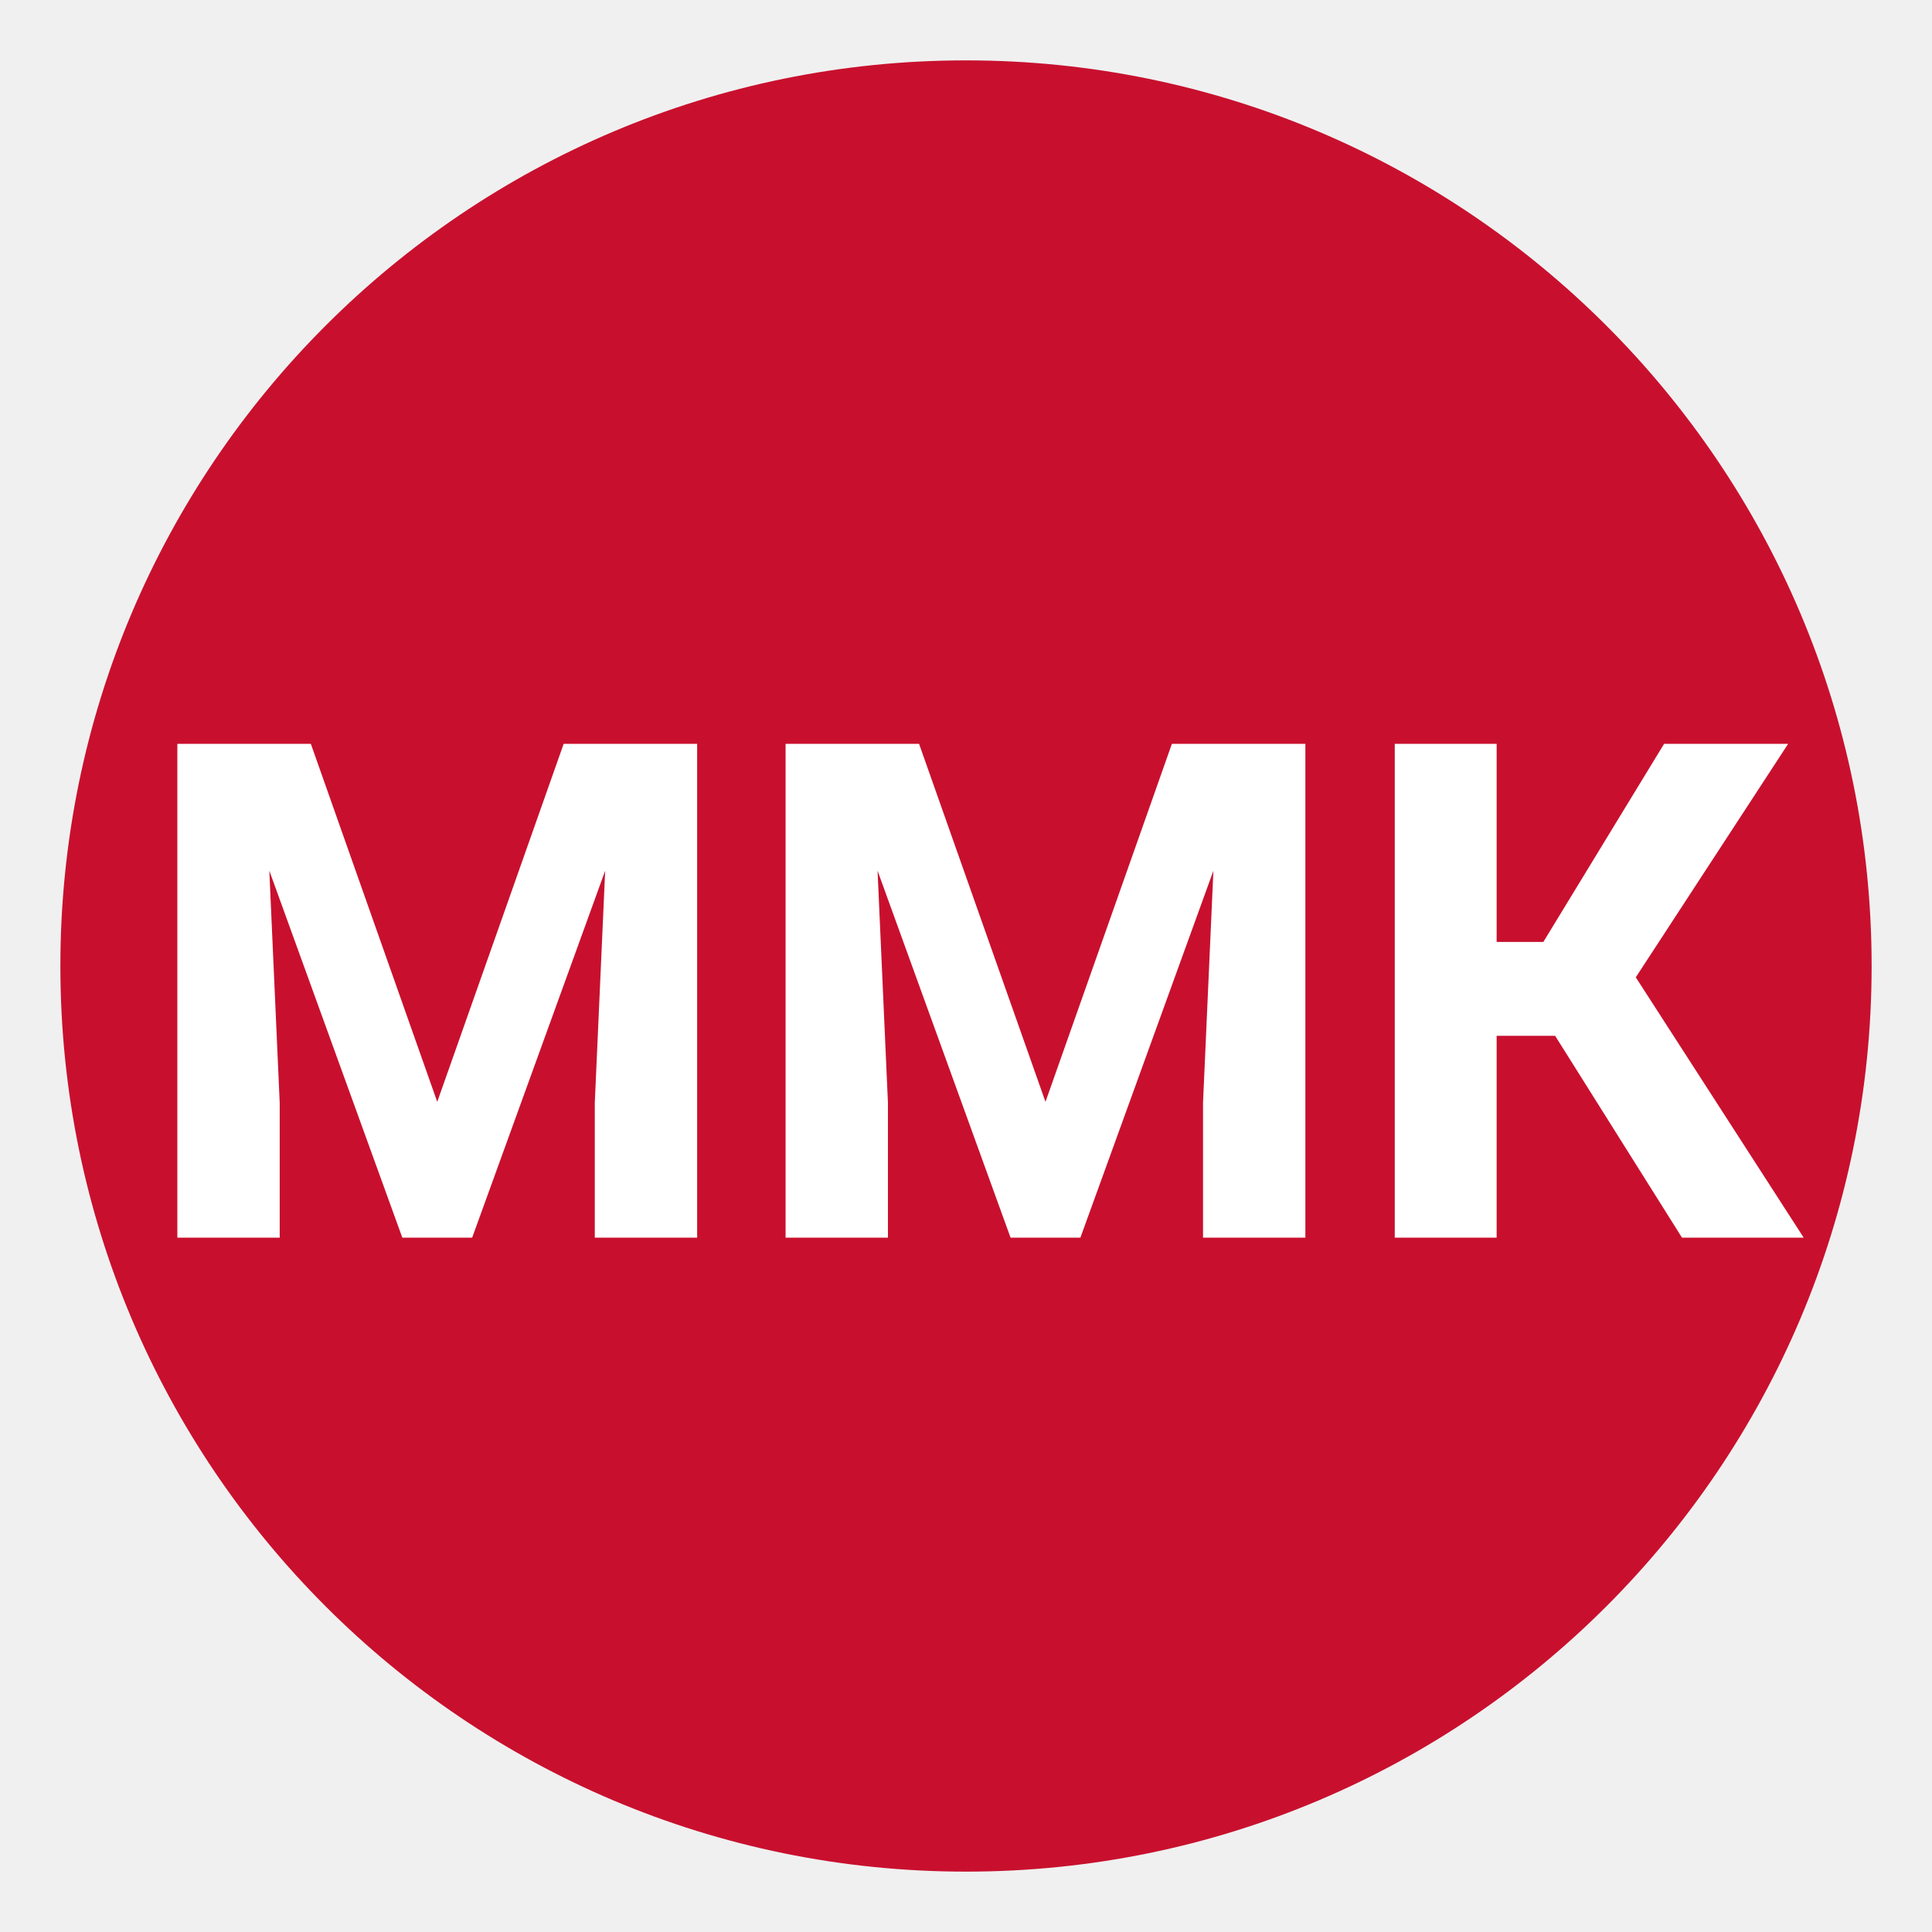
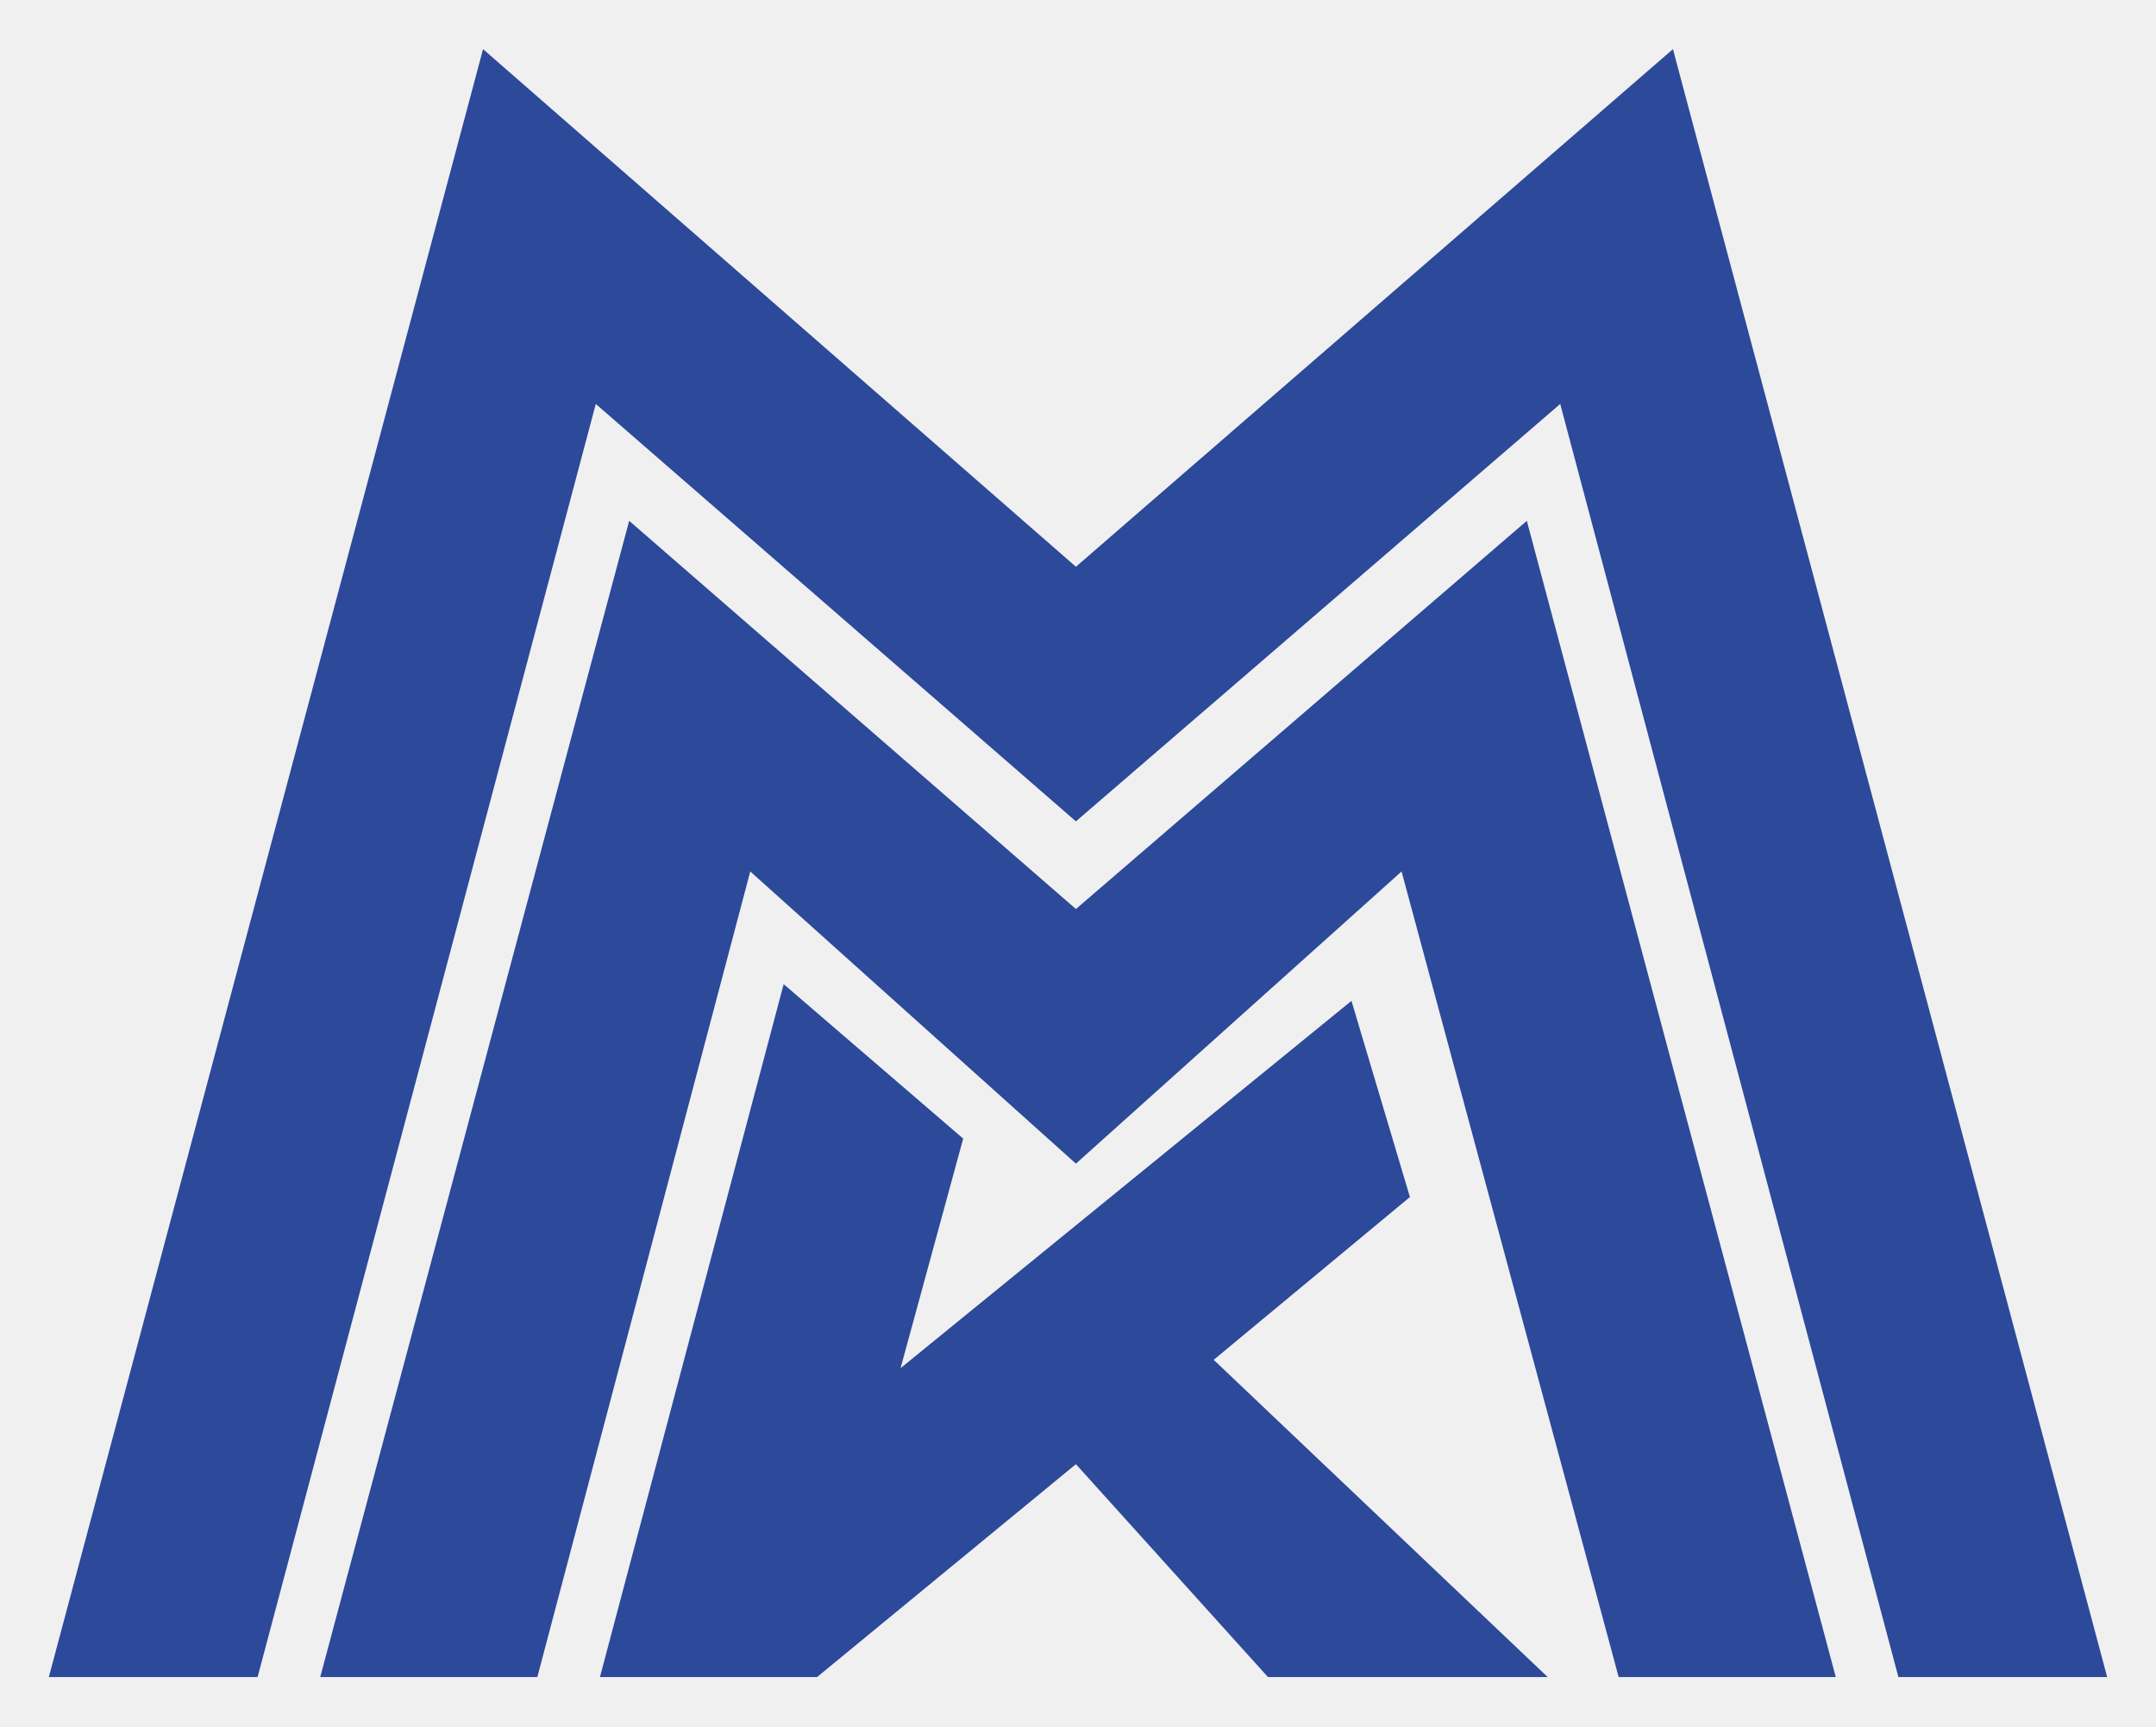
- <svg xmlns="http://www.w3.org/2000/svg" viewBox="0 0 64 64" role="img" aria-label="MAGN">
-   <circle cx="32" cy="32" r="30" fill="#C8102E" />
-   <text x="32" y="41" text-anchor="middle" font-family="'Segoe UI', 'Roboto', 'Helvetica Neue', Arial, sans-serif" font-size="23" font-weight="700" fill="#ffffff">ММК</text>
+ <svg xmlns="http://www.w3.org/2000/svg" version="1.0" width="959" height="768" viewBox="-3.861 -3.861 170.412 136.422" id="svg2589">
+   <defs id="defs2591" />
+   <path d="M 0,128.7 L 34.32,5.6843419e-14 L 81.18,40.92 L 128.37,5.6843419e-14 L 162.69,128.7 L 146.19,128.7 L 119.46,28.05 L 81.18,61.05 L 43.23,28.05 L 16.5,128.7 L 0,128.7 z M 21.45,128.7 L 45.87,37.29 L 81.18,67.98 L 116.82,37.29 L 141.24,128.7 L 124.08,128.7 L 106.92,65.01 L 81.18,88.11 L 55.44,65.01 L 38.61,128.7 L 21.45,128.7 z M 43.56,128.7 L 58.08,73.92 L 72.27,86.13 L 67.32,104.28 L 102.96,75.24 L 107.58,90.75 L 92.07,103.62 L 118.47,128.7 L 96.36,128.7 L 81.18,111.87 L 60.72,128.7 L 43.56,128.7 z" id="path2543" style="fill:#2c499a;fill-opacity:1;fill-rule:evenodd;stroke:none" />
</svg>
